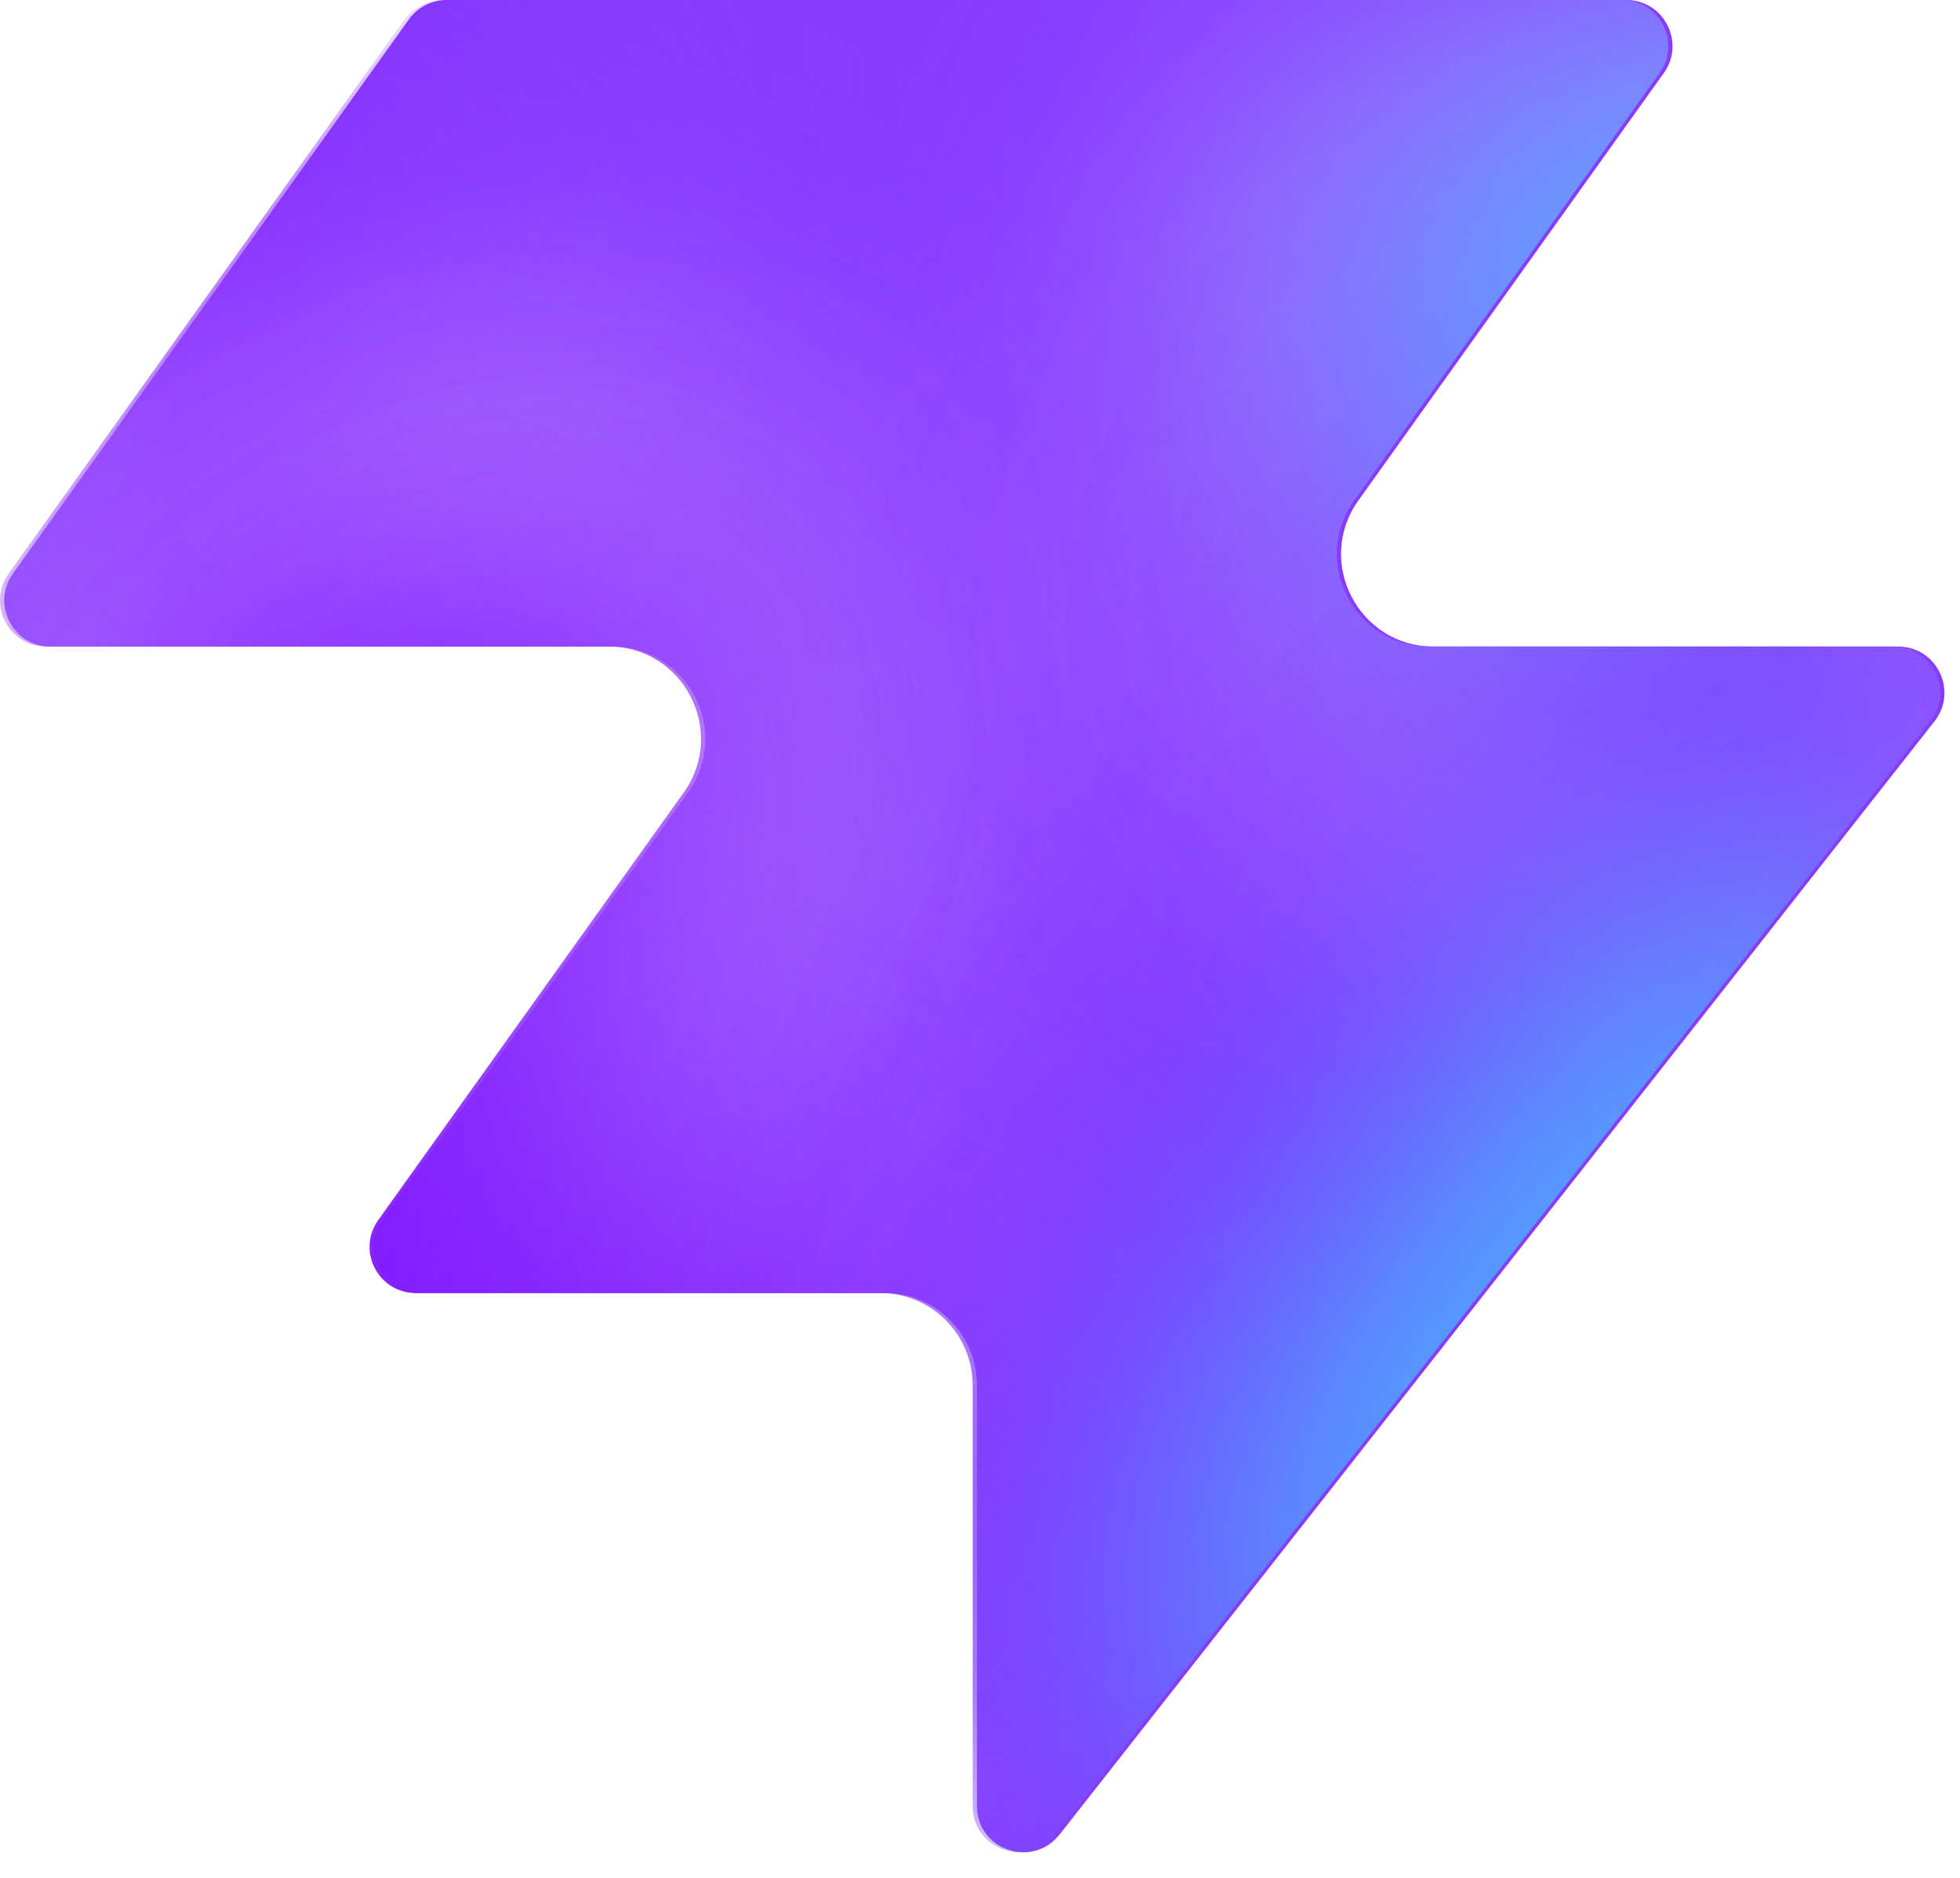
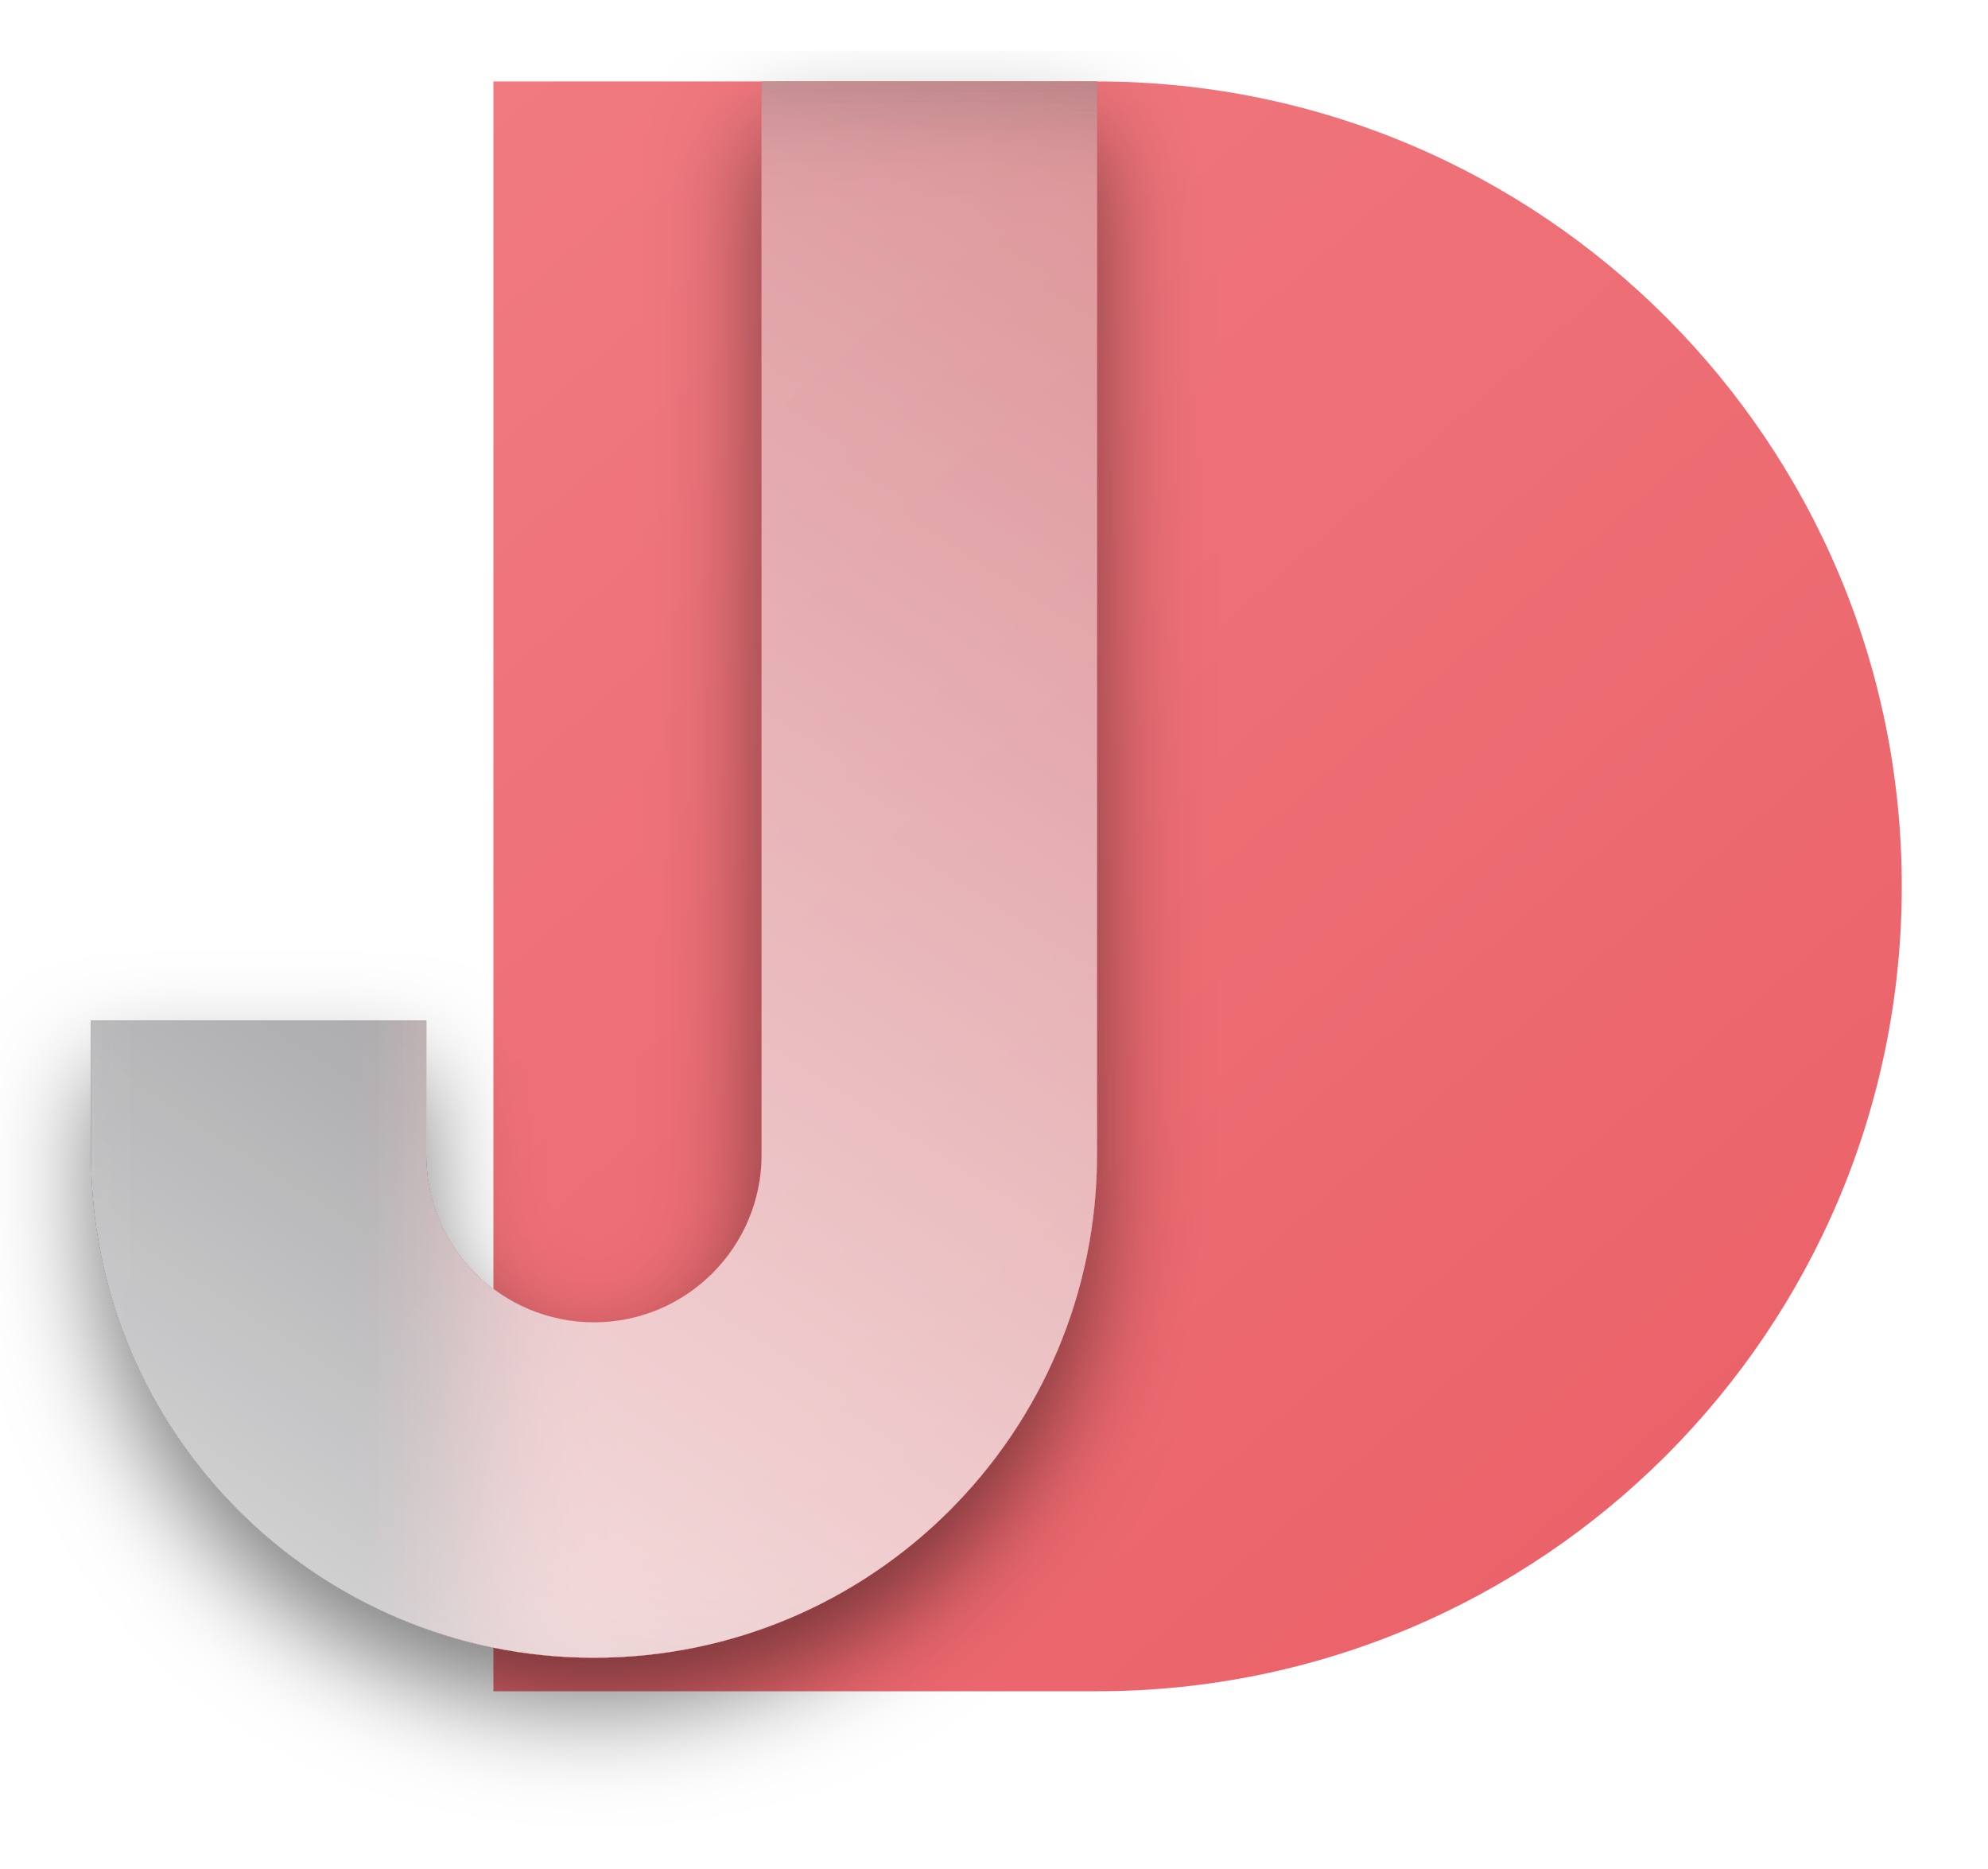
- <svg xmlns="http://www.w3.org/2000/svg" width="48" height="46" fill="none" viewBox="0 0 48 46">
-   <path fill="#863bff" d="M25.946 44.938c-.664.845-2.021.375-2.021-.698V33.937a2.26 2.26 0 0 0-2.262-2.262H10.287c-.92 0-1.456-1.04-.92-1.788l7.48-10.471c1.07-1.497 0-3.578-1.842-3.578H1.237c-.92 0-1.456-1.04-.92-1.788L10.013.474c.214-.297.556-.474.92-.474h28.894c.92 0 1.456 1.04.92 1.788l-7.48 10.471c-1.07 1.498 0 3.579 1.842 3.579h11.377c.943 0 1.473 1.088.89 1.83L25.947 44.94z" style="fill:#863bff;fill:color(display-p3 .525 .23 1);fill-opacity:1" />
-   <mask id="a" width="48" height="46" x="0" y="0" maskUnits="userSpaceOnUse" style="mask-type:alpha">
-     <path fill="#000" d="M25.842 44.938c-.664.844-2.021.375-2.021-.698V33.937a2.26 2.26 0 0 0-2.262-2.262H10.183c-.92 0-1.456-1.04-.92-1.788l7.48-10.471c1.07-1.498 0-3.579-1.842-3.579H1.133c-.92 0-1.456-1.04-.92-1.787L9.91.473c.214-.297.556-.474.92-.474h28.894c.92 0 1.456 1.04.92 1.788l-7.48 10.471c-1.07 1.498 0 3.578 1.842 3.578h11.377c.943 0 1.473 1.088.89 1.832L25.843 44.94z" style="fill:#000;fill-opacity:1" />
-   </mask>
-   <g mask="url(#a)">
-     <g filter="url(#b)">
-       <ellipse cx="5.508" cy="14.704" fill="#ede6ff" rx="5.508" ry="14.704" style="fill:#ede6ff;fill:color(display-p3 .927 .903 1);fill-opacity:1" transform="matrix(.00324 1 1 -.00324 -4.47 31.516)" />
-     </g>
-     <g filter="url(#c)">
-       <ellipse cx="10.399" cy="29.851" fill="#ede6ff" rx="10.399" ry="29.851" style="fill:#ede6ff;fill:color(display-p3 .927 .903 1);fill-opacity:1" transform="matrix(.00324 1 1 -.00324 -39.328 7.883)" />
-     </g>
-     <g filter="url(#d)">
-       <ellipse cx="5.508" cy="30.487" fill="#7e14ff" rx="5.508" ry="30.487" style="fill:#7e14ff;fill:color(display-p3 .492 .077 1);fill-opacity:1" transform="rotate(89.814 -25.913 -14.639)scale(1 -1)" />
-     </g>
-     <g filter="url(#e)">
-       <ellipse cx="5.508" cy="30.599" fill="#7e14ff" rx="5.508" ry="30.599" style="fill:#7e14ff;fill:color(display-p3 .492 .077 1);fill-opacity:1" transform="rotate(89.814 -32.644 -3.334)scale(1 -1)" />
-     </g>
-     <g filter="url(#f)">
-       <ellipse cx="5.508" cy="30.599" fill="#7e14ff" rx="5.508" ry="30.599" style="fill:#7e14ff;fill:color(display-p3 .492 .077 1);fill-opacity:1" transform="matrix(.00324 1 1 -.00324 -34.34 30.47)" />
-     </g>
-     <g filter="url(#g)">
-       <ellipse cx="14.072" cy="22.078" fill="#ede6ff" rx="14.072" ry="22.078" style="fill:#ede6ff;fill:color(display-p3 .927 .903 1);fill-opacity:1" transform="rotate(93.35 24.506 48.493)scale(-1 1)" />
-     </g>
-     <g filter="url(#h)">
-       <ellipse cx="3.47" cy="21.501" fill="#7e14ff" rx="3.47" ry="21.501" style="fill:#7e14ff;fill:color(display-p3 .492 .077 1);fill-opacity:1" transform="rotate(89.009 28.708 47.59)scale(-1 1)" />
-     </g>
-     <g filter="url(#i)">
-       <ellipse cx="3.47" cy="21.501" fill="#7e14ff" rx="3.47" ry="21.501" style="fill:#7e14ff;fill:color(display-p3 .492 .077 1);fill-opacity:1" transform="rotate(89.009 28.708 47.59)scale(-1 1)" />
-     </g>
-     <g filter="url(#j)">
-       <ellipse cx=".387" cy="8.972" fill="#7e14ff" rx="4.407" ry="29.108" style="fill:#7e14ff;fill:color(display-p3 .492 .077 1);fill-opacity:1" transform="rotate(39.51 .387 8.972)" />
-     </g>
-     <g filter="url(#k)">
-       <ellipse cx="47.523" cy="-6.092" fill="#7e14ff" rx="4.407" ry="29.108" style="fill:#7e14ff;fill:color(display-p3 .492 .077 1);fill-opacity:1" transform="rotate(37.892 47.523 -6.092)" />
-     </g>
-     <g filter="url(#l)">
-       <ellipse cx="41.412" cy="6.333" fill="#47bfff" rx="5.971" ry="9.665" style="fill:#47bfff;fill:color(display-p3 .28 .748 1);fill-opacity:1" transform="rotate(37.892 41.412 6.333)" />
-     </g>
-     <g filter="url(#m)">
-       <ellipse cx="-1.879" cy="38.332" fill="#7e14ff" rx="4.407" ry="29.108" style="fill:#7e14ff;fill:color(display-p3 .492 .077 1);fill-opacity:1" transform="rotate(37.892 -1.88 38.332)" />
-     </g>
-     <g filter="url(#n)">
-       <ellipse cx="-1.879" cy="38.332" fill="#7e14ff" rx="4.407" ry="29.108" style="fill:#7e14ff;fill:color(display-p3 .492 .077 1);fill-opacity:1" transform="rotate(37.892 -1.88 38.332)" />
-     </g>
-     <g filter="url(#o)">
-       <ellipse cx="35.651" cy="29.907" fill="#7e14ff" rx="4.407" ry="29.108" style="fill:#7e14ff;fill:color(display-p3 .492 .077 1);fill-opacity:1" transform="rotate(37.892 35.651 29.907)" />
-     </g>
-     <g filter="url(#p)">
-       <ellipse cx="38.418" cy="32.4" fill="#47bfff" rx="5.971" ry="15.297" style="fill:#47bfff;fill:color(display-p3 .28 .748 1);fill-opacity:1" transform="rotate(37.892 38.418 32.4)" />
+ <svg xmlns="http://www.w3.org/2000/svg" viewBox="46 54 166 156">
+   <style>#dark{display:none}@media (prefers-color-scheme: dark){#light{display:none}#dark{display:inline}}</style>
+   <g id="light">
+     <defs>
+       <linearGradient id="l-dg" x1="64" y1="32" x2="232" y2="224" gradientUnits="userSpaceOnUse">
+         <stop offset="0" stop-color="#f07a80" />
+         <stop offset="1" stop-color="#ea5f66" />
+       </linearGradient>
+       <linearGradient id="l-gl" x1="16" y1="220" x2="136" y2="32" gradientUnits="userSpaceOnUse">
+         <stop offset="0" stop-color="#ffffff" stop-opacity="0.85" />
+         <stop offset="1" stop-color="#ffffff" stop-opacity="0.3" />
+       </linearGradient>
+       <clipPath id="l-jc">
+         <path d="M96 32 H136 V160 A60 60 0 0 1 16 160 V144 H56 V160 A20 20 0 0 0 96 160 Z" />
+       </clipPath>
+       <filter id="l-blur" x="-30%" y="-30%" width="160%" height="160%">
+         <feGaussianBlur stdDeviation="7" />
+       </filter>
+       <filter id="l-sh" x="-30%" y="-30%" width="160%" height="160%">
+         <feGaussianBlur in="SourceAlpha" stdDeviation="6" />
+         <feOffset dy="6" />
+         <feComponentTransfer>
+           <feFuncA type="linear" slope="0.5" />
+         </feComponentTransfer>
+         <feMerge>
+           <feMergeNode />
+           <feMergeNode in="SourceGraphic" />
+         </feMerge>
+       </filter>
+     </defs>
+     <g transform="translate(132 128) scale(.7) translate(-128 -128)">
+       <path fill="url(#l-dg)" d="M64 32 H136 A96 96 0 0 1 136 224 H64 Z" />
+       <g filter="url(#l-sh)">
+         <g clip-path="url(#l-jc)">
+           <g filter="url(#l-blur)">
+             <rect x="-200" y="-200" width="656" height="656" fill="#14161b" />
+             <path fill="url(#l-dg)" d="M64 32 H136 A96 96 0 0 1 136 224 H64 Z" opacity=".85" />
+           </g>
+         </g>
+         <path fill="url(#l-gl)" d="M96 32 H136 V160 A60 60 0 0 1 16 160 V144 H56 V160 A20 20 0 0 0 96 160 Z" />
+       </g>
    </g>
  </g>
-   <defs>
-     <filter id="b" width="60.045" height="41.654" x="-19.77" y="16.149" color-interpolation-filters="sRGB" filterUnits="userSpaceOnUse">
-       <feFlood flood-opacity="0" result="BackgroundImageFix" />
-       <feBlend in="SourceGraphic" in2="BackgroundImageFix" result="shape" />
-       <feGaussianBlur result="effect1_foregroundBlur_2002_17158" stdDeviation="7.659" />
-     </filter>
-     <filter id="c" width="90.34" height="51.437" x="-54.613" y="-7.533" color-interpolation-filters="sRGB" filterUnits="userSpaceOnUse">
-       <feFlood flood-opacity="0" result="BackgroundImageFix" />
-       <feBlend in="SourceGraphic" in2="BackgroundImageFix" result="shape" />
-       <feGaussianBlur result="effect1_foregroundBlur_2002_17158" stdDeviation="7.659" />
-     </filter>
-     <filter id="d" width="79.355" height="29.4" x="-49.64" y="2.03" color-interpolation-filters="sRGB" filterUnits="userSpaceOnUse">
-       <feFlood flood-opacity="0" result="BackgroundImageFix" />
-       <feBlend in="SourceGraphic" in2="BackgroundImageFix" result="shape" />
-       <feGaussianBlur result="effect1_foregroundBlur_2002_17158" stdDeviation="4.596" />
-     </filter>
-     <filter id="e" width="79.579" height="29.4" x="-45.045" y="20.029" color-interpolation-filters="sRGB" filterUnits="userSpaceOnUse">
-       <feFlood flood-opacity="0" result="BackgroundImageFix" />
-       <feBlend in="SourceGraphic" in2="BackgroundImageFix" result="shape" />
-       <feGaussianBlur result="effect1_foregroundBlur_2002_17158" stdDeviation="4.596" />
-     </filter>
-     <filter id="f" width="79.579" height="29.4" x="-43.513" y="21.178" color-interpolation-filters="sRGB" filterUnits="userSpaceOnUse">
-       <feFlood flood-opacity="0" result="BackgroundImageFix" />
-       <feBlend in="SourceGraphic" in2="BackgroundImageFix" result="shape" />
-       <feGaussianBlur result="effect1_foregroundBlur_2002_17158" stdDeviation="4.596" />
-     </filter>
-     <filter id="g" width="74.749" height="58.852" x="15.756" y="-17.901" color-interpolation-filters="sRGB" filterUnits="userSpaceOnUse">
-       <feFlood flood-opacity="0" result="BackgroundImageFix" />
-       <feBlend in="SourceGraphic" in2="BackgroundImageFix" result="shape" />
-       <feGaussianBlur result="effect1_foregroundBlur_2002_17158" stdDeviation="7.659" />
-     </filter>
-     <filter id="h" width="61.377" height="25.362" x="23.548" y="2.284" color-interpolation-filters="sRGB" filterUnits="userSpaceOnUse">
-       <feFlood flood-opacity="0" result="BackgroundImageFix" />
-       <feBlend in="SourceGraphic" in2="BackgroundImageFix" result="shape" />
-       <feGaussianBlur result="effect1_foregroundBlur_2002_17158" stdDeviation="4.596" />
-     </filter>
-     <filter id="i" width="61.377" height="25.362" x="23.548" y="2.284" color-interpolation-filters="sRGB" filterUnits="userSpaceOnUse">
-       <feFlood flood-opacity="0" result="BackgroundImageFix" />
-       <feBlend in="SourceGraphic" in2="BackgroundImageFix" result="shape" />
-       <feGaussianBlur result="effect1_foregroundBlur_2002_17158" stdDeviation="4.596" />
-     </filter>
-     <filter id="j" width="56.045" height="63.649" x="-27.636" y="-22.853" color-interpolation-filters="sRGB" filterUnits="userSpaceOnUse">
-       <feFlood flood-opacity="0" result="BackgroundImageFix" />
-       <feBlend in="SourceGraphic" in2="BackgroundImageFix" result="shape" />
-       <feGaussianBlur result="effect1_foregroundBlur_2002_17158" stdDeviation="4.596" />
-     </filter>
-     <filter id="k" width="54.814" height="64.646" x="20.116" y="-38.415" color-interpolation-filters="sRGB" filterUnits="userSpaceOnUse">
-       <feFlood flood-opacity="0" result="BackgroundImageFix" />
-       <feBlend in="SourceGraphic" in2="BackgroundImageFix" result="shape" />
-       <feGaussianBlur result="effect1_foregroundBlur_2002_17158" stdDeviation="4.596" />
-     </filter>
-     <filter id="l" width="33.541" height="35.313" x="24.641" y="-11.323" color-interpolation-filters="sRGB" filterUnits="userSpaceOnUse">
-       <feFlood flood-opacity="0" result="BackgroundImageFix" />
-       <feBlend in="SourceGraphic" in2="BackgroundImageFix" result="shape" />
-       <feGaussianBlur result="effect1_foregroundBlur_2002_17158" stdDeviation="4.596" />
-     </filter>
-     <filter id="m" width="54.814" height="64.646" x="-29.286" y="6.009" color-interpolation-filters="sRGB" filterUnits="userSpaceOnUse">
-       <feFlood flood-opacity="0" result="BackgroundImageFix" />
-       <feBlend in="SourceGraphic" in2="BackgroundImageFix" result="shape" />
-       <feGaussianBlur result="effect1_foregroundBlur_2002_17158" stdDeviation="4.596" />
-     </filter>
-     <filter id="n" width="54.814" height="64.646" x="-29.286" y="6.009" color-interpolation-filters="sRGB" filterUnits="userSpaceOnUse">
-       <feFlood flood-opacity="0" result="BackgroundImageFix" />
-       <feBlend in="SourceGraphic" in2="BackgroundImageFix" result="shape" />
-       <feGaussianBlur result="effect1_foregroundBlur_2002_17158" stdDeviation="4.596" />
-     </filter>
-     <filter id="o" width="54.814" height="64.646" x="8.244" y="-2.416" color-interpolation-filters="sRGB" filterUnits="userSpaceOnUse">
-       <feFlood flood-opacity="0" result="BackgroundImageFix" />
-       <feBlend in="SourceGraphic" in2="BackgroundImageFix" result="shape" />
-       <feGaussianBlur result="effect1_foregroundBlur_2002_17158" stdDeviation="4.596" />
-     </filter>
-     <filter id="p" width="39.409" height="43.623" x="18.713" y="10.588" color-interpolation-filters="sRGB" filterUnits="userSpaceOnUse">
-       <feFlood flood-opacity="0" result="BackgroundImageFix" />
-       <feBlend in="SourceGraphic" in2="BackgroundImageFix" result="shape" />
-       <feGaussianBlur result="effect1_foregroundBlur_2002_17158" stdDeviation="4.596" />
-     </filter>
-   </defs>
+   <g id="dark">
+     <defs>
+       <linearGradient id="d-dg" x1="64" y1="32" x2="232" y2="224" gradientUnits="userSpaceOnUse">
+         <stop offset="0" stop-color="#d95256" />
+         <stop offset="1" stop-color="#b3262f" />
+       </linearGradient>
+       <linearGradient id="d-gl" x1="16" y1="220" x2="136" y2="32" gradientUnits="userSpaceOnUse">
+         <stop offset="0" stop-color="#ffffff" stop-opacity="0.95" />
+         <stop offset="1" stop-color="#ffffff" stop-opacity="0.45" />
+       </linearGradient>
+       <clipPath id="d-jc">
+         <path d="M96 32 H136 V160 A60 60 0 0 1 16 160 V144 H56 V160 A20 20 0 0 0 96 160 Z" />
+       </clipPath>
+       <filter id="d-blur" x="-30%" y="-30%" width="160%" height="160%">
+         <feGaussianBlur stdDeviation="7" />
+       </filter>
+       <filter id="d-sh" x="-30%" y="-30%" width="160%" height="160%">
+         <feGaussianBlur in="SourceAlpha" stdDeviation="6" />
+         <feOffset dy="6" />
+         <feComponentTransfer>
+           <feFuncA type="linear" slope="0.32" />
+         </feComponentTransfer>
+         <feMerge>
+           <feMergeNode />
+           <feMergeNode in="SourceGraphic" />
+         </feMerge>
+       </filter>
+     </defs>
+     <g transform="translate(132 128) scale(.7) translate(-128 -128)">
+       <path fill="url(#d-dg)" d="M64 32 H136 A96 96 0 0 1 136 224 H64 Z" />
+       <g filter="url(#d-sh)">
+         <g clip-path="url(#d-jc)">
+           <g filter="url(#d-blur)">
+             <rect x="-200" y="-200" width="656" height="656" fill="#f1f2f4" />
+             <path fill="url(#d-dg)" d="M64 32 H136 A96 96 0 0 1 136 224 H64 Z" opacity=".85" />
+           </g>
+         </g>
+         <path fill="url(#d-gl)" d="M96 32 H136 V160 A60 60 0 0 1 16 160 V144 H56 V160 A20 20 0 0 0 96 160 Z" />
+       </g>
+     </g>
+   </g>
</svg>
